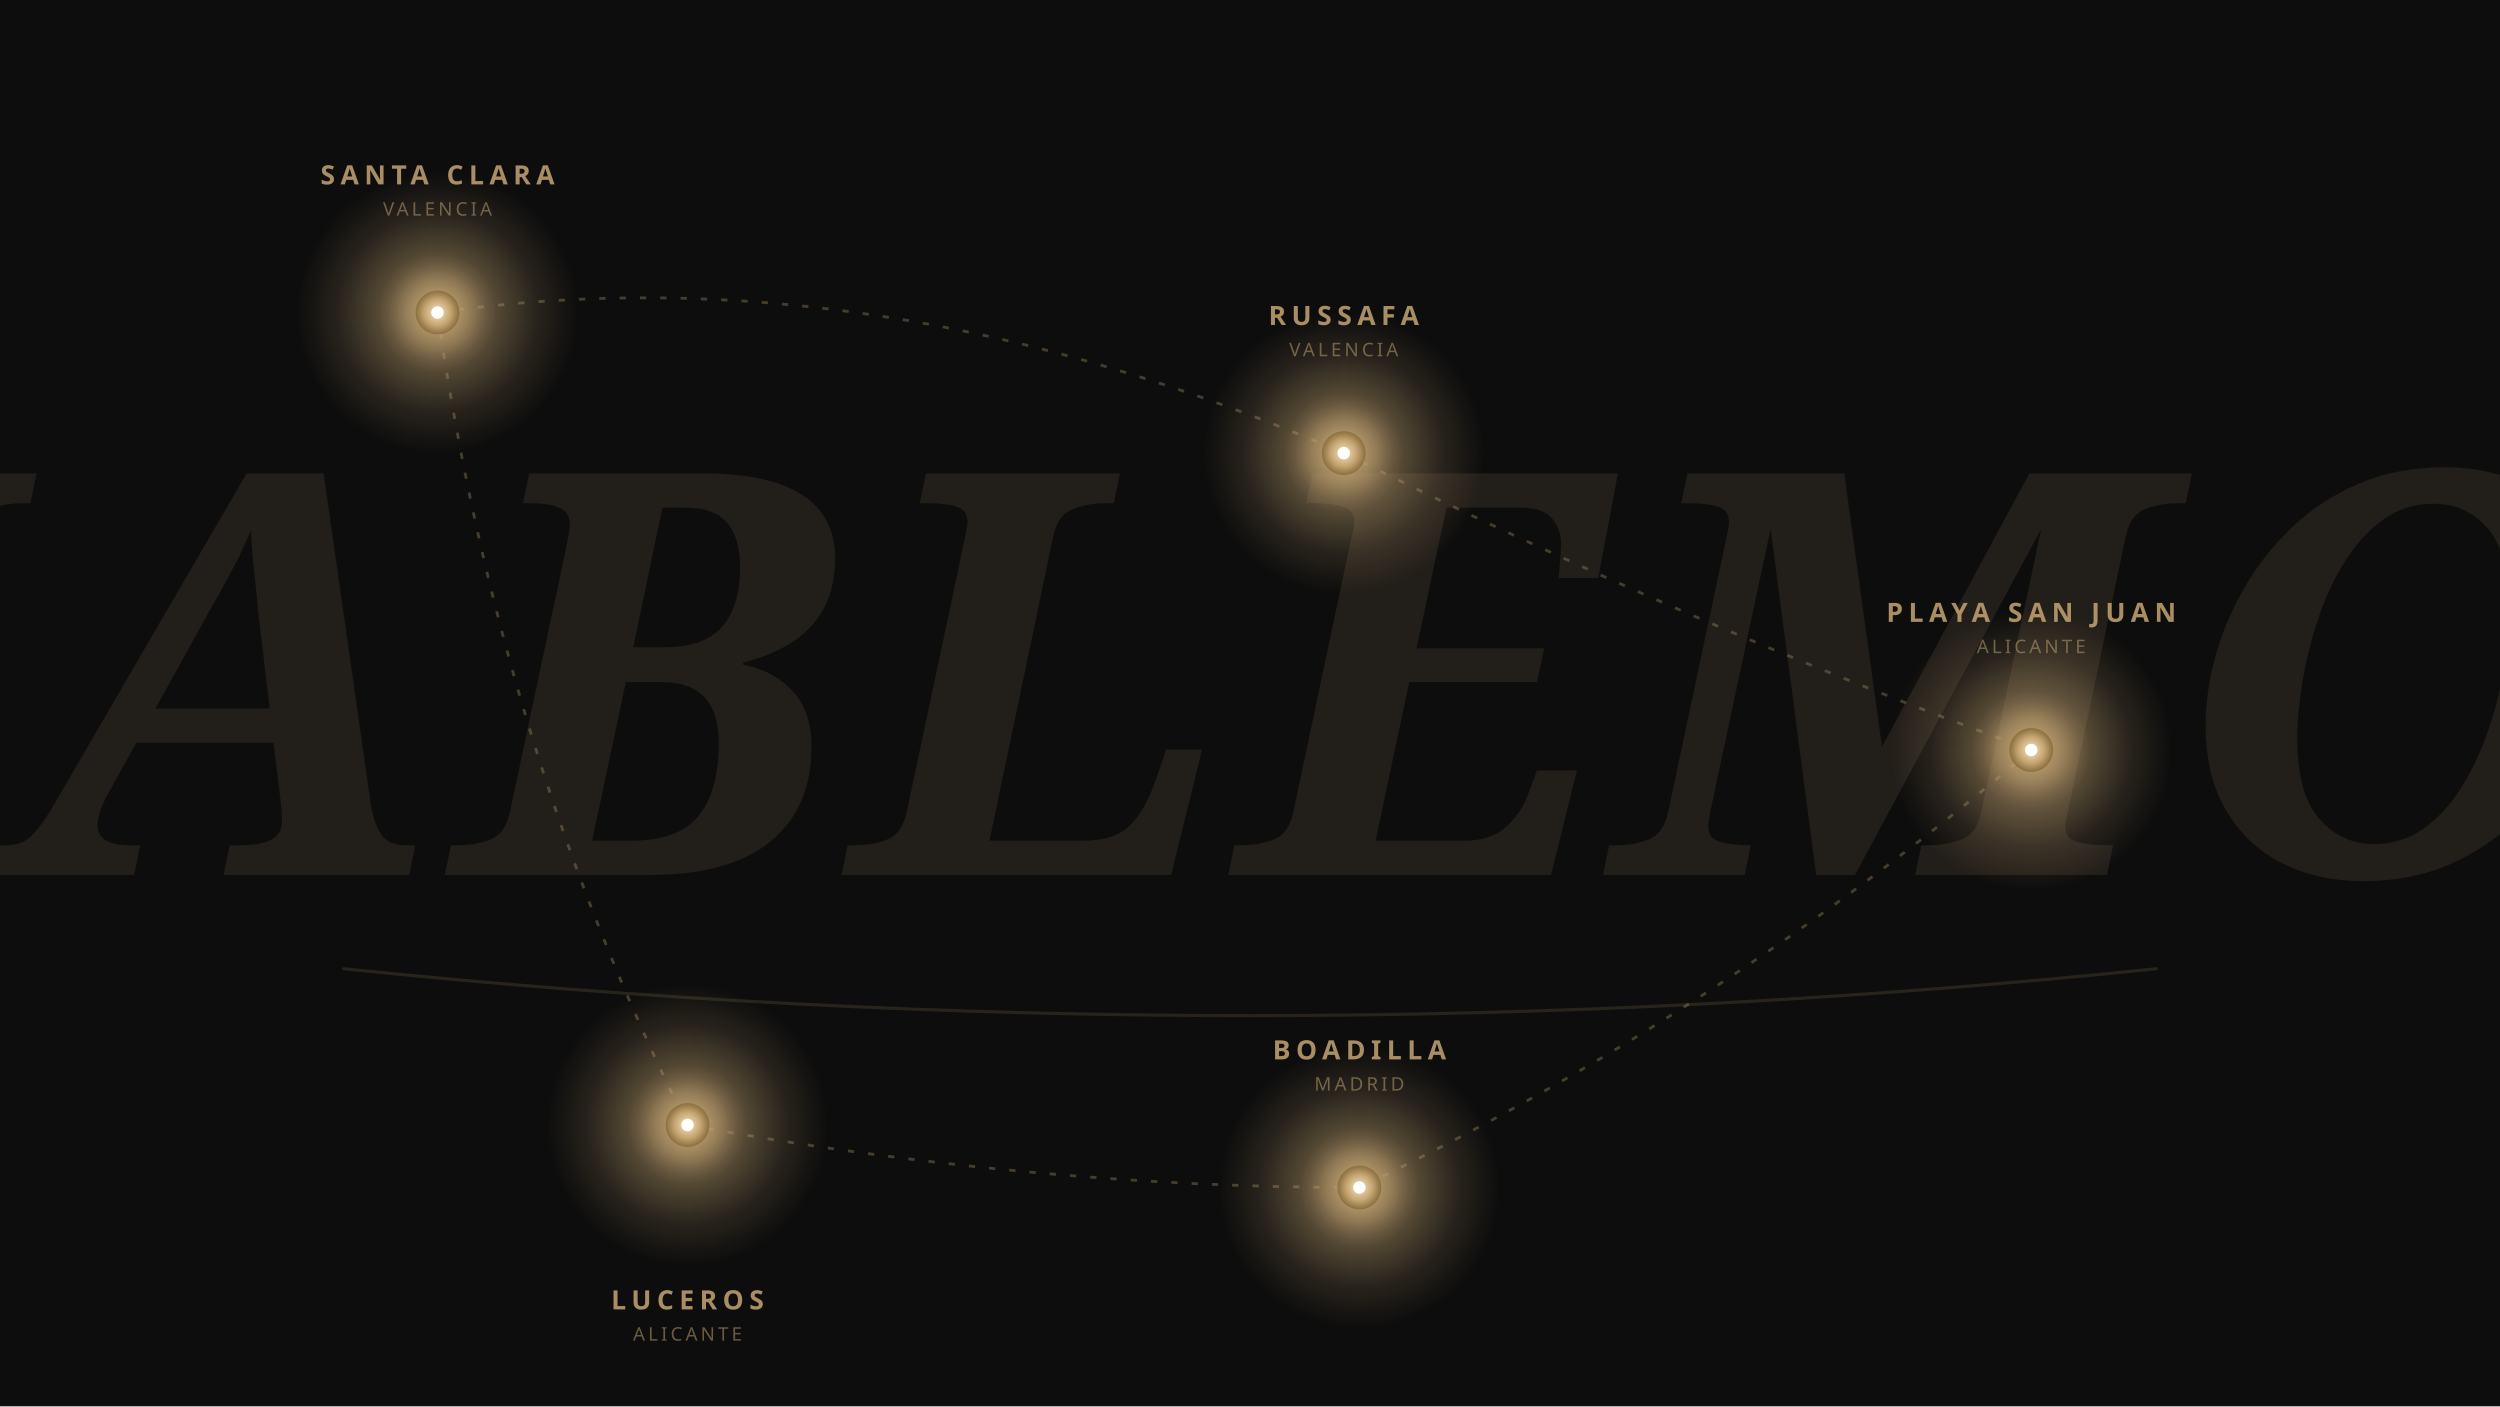
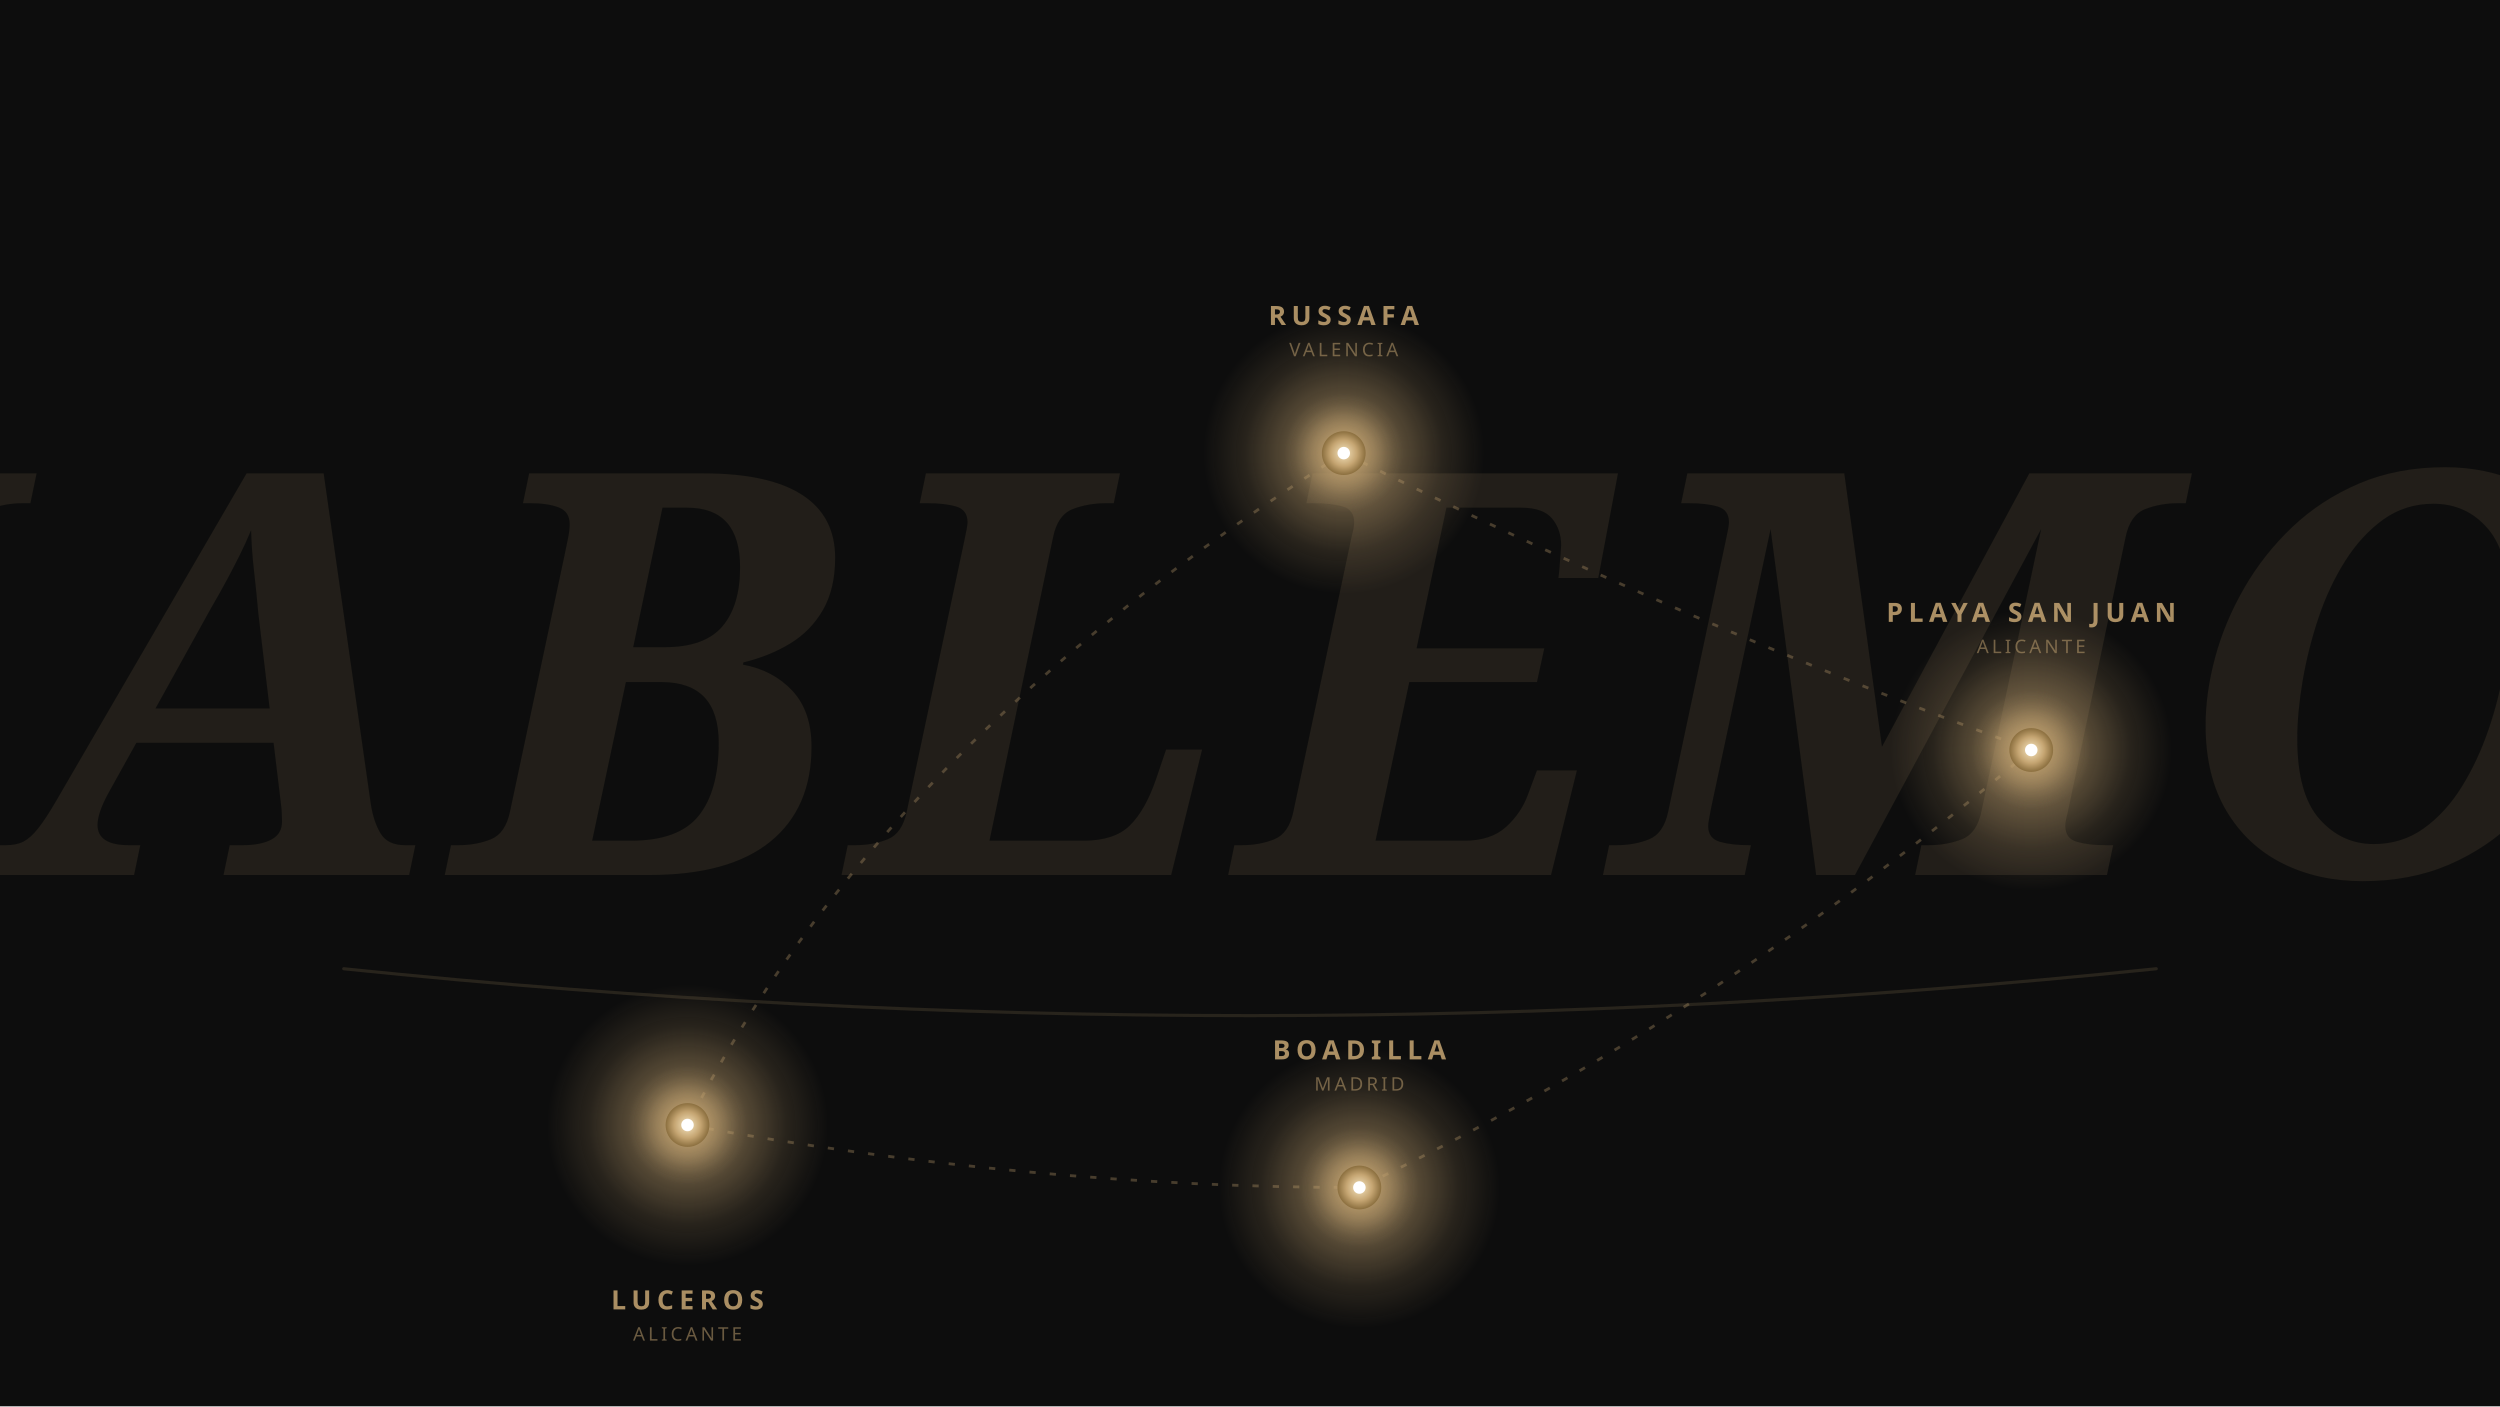
<svg xmlns="http://www.w3.org/2000/svg" viewBox="0 0 1600 900" width="1600" height="900" preserveAspectRatio="xMidYMid slice">
  <defs>
    <radialGradient id="pinGlow" cx="50%" cy="50%" r="50%">
      <stop offset="0%" stop-color="#C5A572" stop-opacity="0.95" />
      <stop offset="35%" stop-color="#C5A572" stop-opacity="0.45" />
      <stop offset="70%" stop-color="#C5A572" stop-opacity="0.15" />
      <stop offset="100%" stop-color="#C5A572" stop-opacity="0" />
    </radialGradient>
    <radialGradient id="pinCore" cx="50%" cy="50%" r="50%">
      <stop offset="0%" stop-color="#F5E4BE" stop-opacity="1" />
      <stop offset="60%" stop-color="#C5A572" stop-opacity="1" />
      <stop offset="100%" stop-color="#8B6F3F" stop-opacity="1" />
    </radialGradient>
  </defs>
  <rect width="1600" height="900" fill="#0d0d0d" />
  <text x="800" y="560" text-anchor="middle" font-family="'Playfair Display','Abril Fatface',Georgia,serif" font-size="360" font-weight="900" font-style="italic" fill="#C5A572" opacity="0.11" letter-spacing="12">HABLEMOS</text>
  <path d="M 220,620 Q 800,680 1380,620" stroke="#C5A572" stroke-width="2" fill="none" opacity="0.15" stroke-linecap="round" />
  <g stroke="#C5A572" stroke-width="1.8" stroke-dasharray="4 9" opacity="0.32" fill="none">
-     <path d="M 280,200 Q 560,160 860,290" />
+     <path d="M 860,290 Q 560,480 440,720" />
    <path d="M 860,290 Q 1080,400 1300,480" />
-     <path d="M 280,200 Q 320,480 440,720" />
    <path d="M 1300,480 Q 1100,650 870,760" />
    <path d="M 440,720 Q 660,760 870,760" />
  </g>
  <g>
-     <circle cx="280" cy="200" r="90" fill="url(#pinGlow)" />
-     <circle cx="280" cy="200" r="38" fill="url(#pinGlow)" />
-     <circle cx="280" cy="200" r="14" fill="url(#pinCore)" />
-     <circle cx="280" cy="200" r="4" fill="#fff" />
    <circle cx="860" cy="290" r="90" fill="url(#pinGlow)" />
    <circle cx="860" cy="290" r="38" fill="url(#pinGlow)" />
    <circle cx="860" cy="290" r="14" fill="url(#pinCore)" />
    <circle cx="860" cy="290" r="4" fill="#fff" />
    <circle cx="1300" cy="480" r="90" fill="url(#pinGlow)" />
    <circle cx="1300" cy="480" r="38" fill="url(#pinGlow)" />
    <circle cx="1300" cy="480" r="14" fill="url(#pinCore)" />
    <circle cx="1300" cy="480" r="4" fill="#fff" />
    <circle cx="440" cy="720" r="90" fill="url(#pinGlow)" />
    <circle cx="440" cy="720" r="38" fill="url(#pinGlow)" />
    <circle cx="440" cy="720" r="14" fill="url(#pinCore)" />
    <circle cx="440" cy="720" r="4" fill="#fff" />
    <circle cx="870" cy="760" r="90" fill="url(#pinGlow)" />
    <circle cx="870" cy="760" r="38" fill="url(#pinGlow)" />
    <circle cx="870" cy="760" r="14" fill="url(#pinCore)" />
    <circle cx="870" cy="760" r="4" fill="#fff" />
  </g>
  <g font-family="Montserrat, sans-serif" font-size="17" font-weight="700" fill="#C5A572" letter-spacing="3.5">
    <g opacity="0.85">
-       <text x="280" y="118" text-anchor="middle">SANTA CLARA</text>
-       <text x="280" y="138" text-anchor="middle" font-size="12" font-weight="500" opacity="0.6" letter-spacing="2">VALENCIA</text>
-     </g>
-     <g opacity="0.85">
      <text x="860" y="208" text-anchor="middle">RUSSAFA</text>
      <text x="860" y="228" text-anchor="middle" font-size="12" font-weight="500" opacity="0.6" letter-spacing="2">VALENCIA</text>
    </g>
    <g opacity="0.85">
      <text x="1300" y="398" text-anchor="middle">PLAYA SAN JUAN</text>
      <text x="1300" y="418" text-anchor="middle" font-size="12" font-weight="500" opacity="0.6" letter-spacing="2">ALICANTE</text>
    </g>
    <g opacity="0.85">
      <text x="440" y="838" text-anchor="middle">LUCEROS</text>
      <text x="440" y="858" text-anchor="middle" font-size="12" font-weight="500" opacity="0.6" letter-spacing="2">ALICANTE</text>
    </g>
    <g opacity="0.85">
      <text x="870" y="678" text-anchor="middle">BOADILLA</text>
      <text x="870" y="698" text-anchor="middle" font-size="12" font-weight="500" opacity="0.6" letter-spacing="2">MADRID</text>
    </g>
  </g>
</svg>
